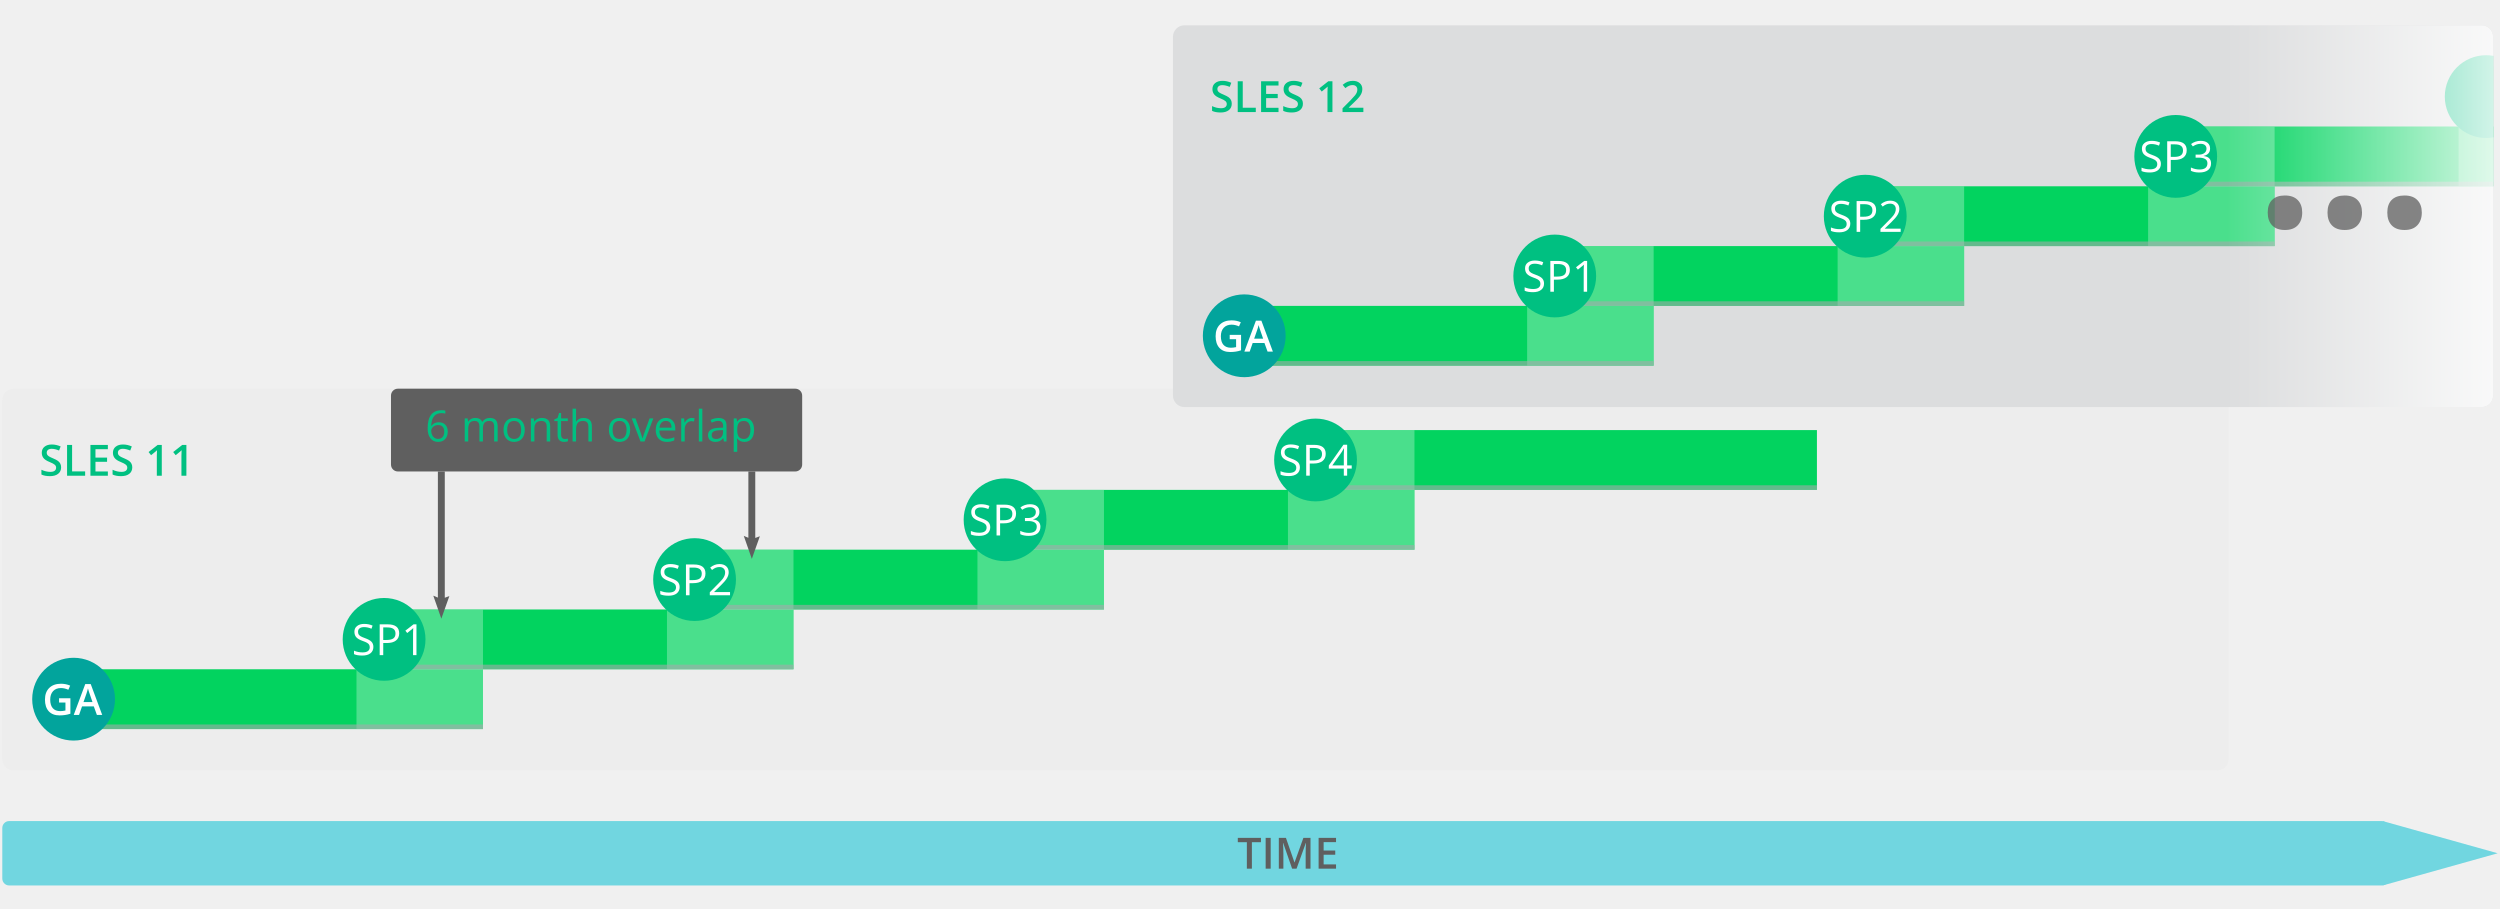
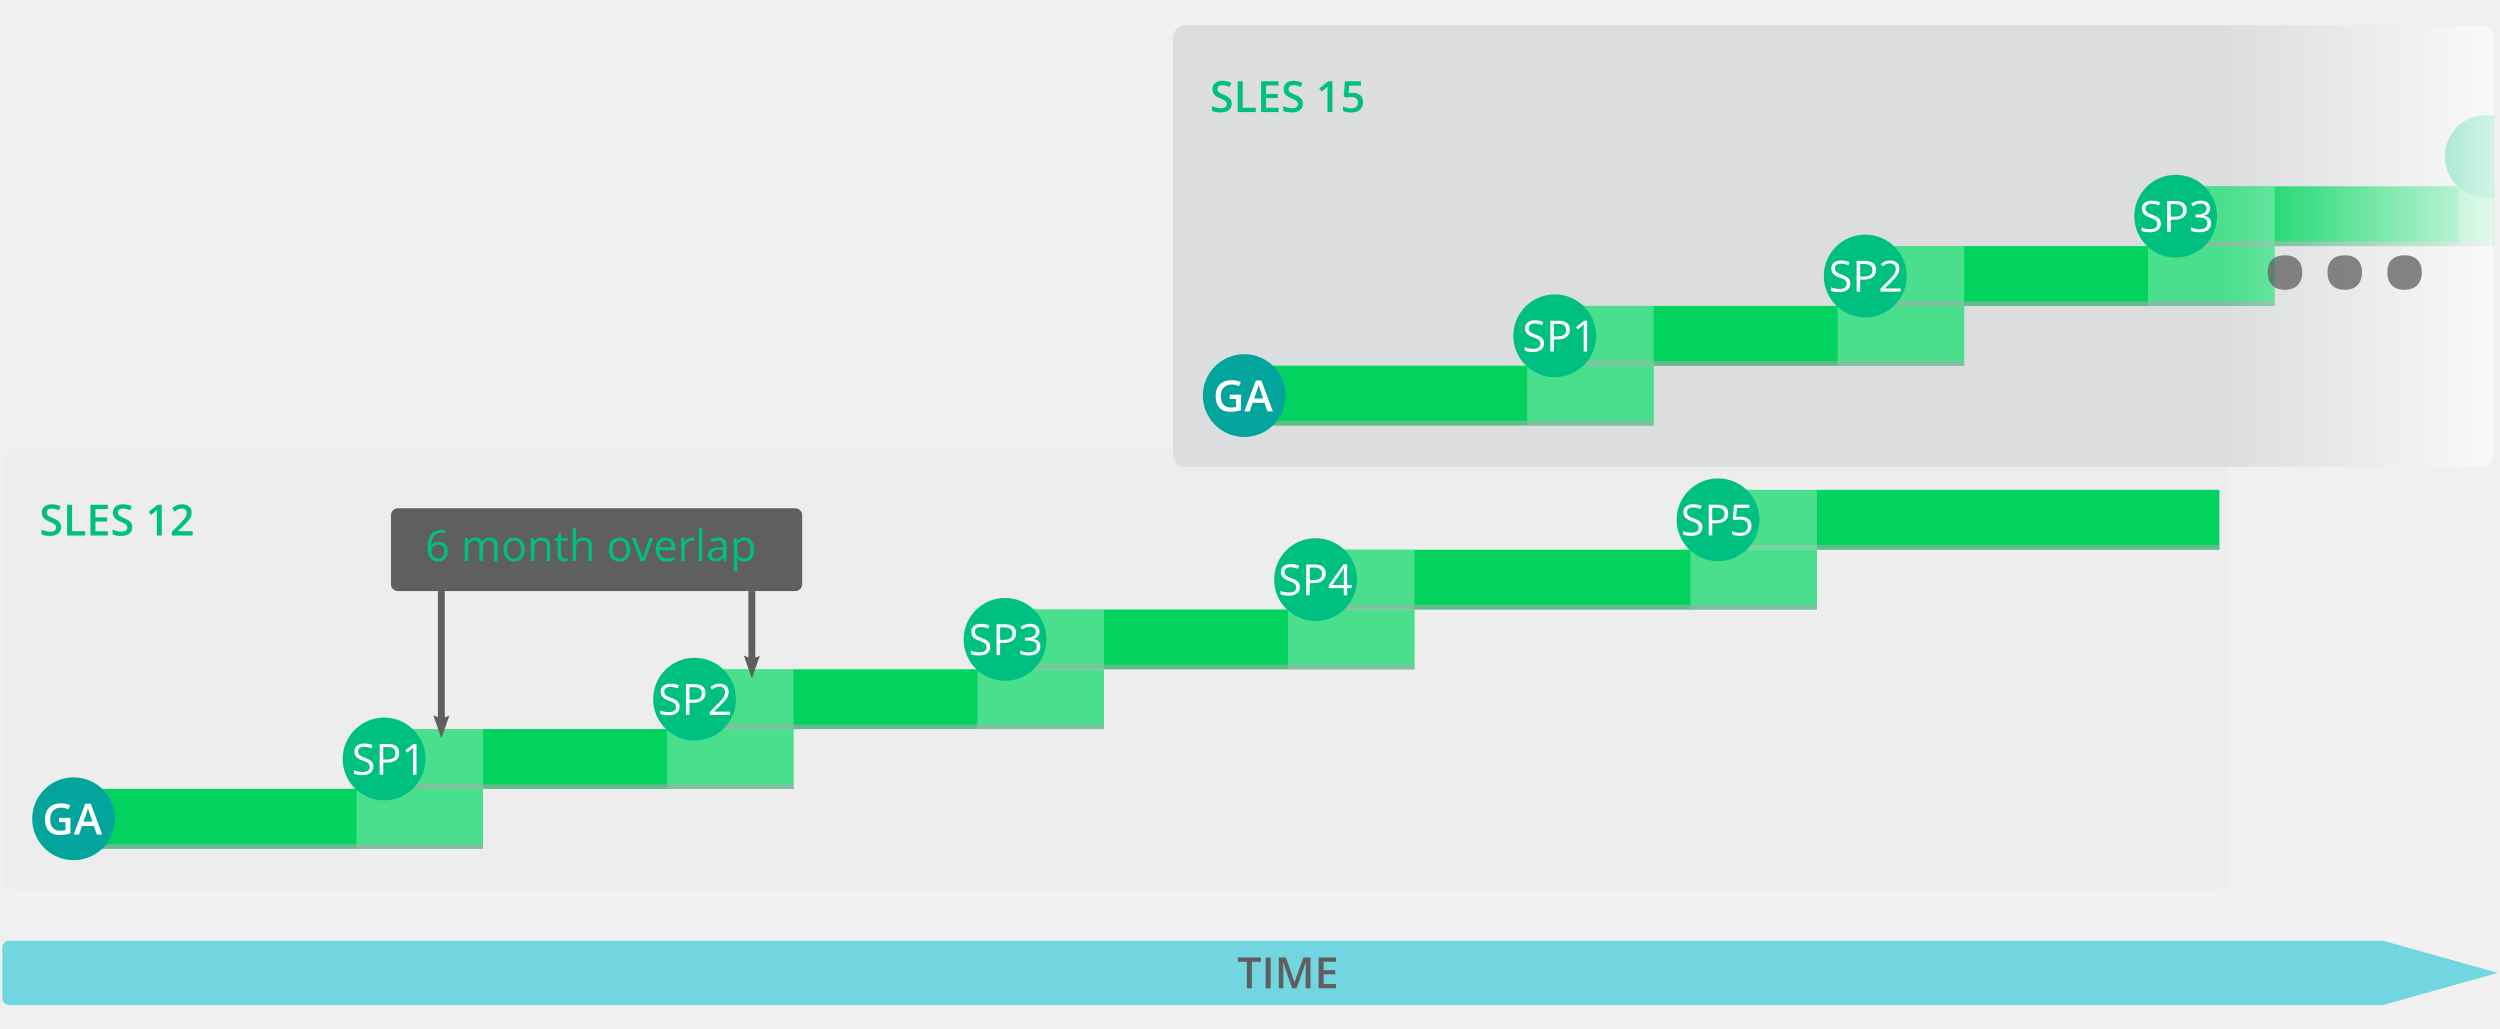
- <svg xmlns="http://www.w3.org/2000/svg" xmlns:xlink="http://www.w3.org/1999/xlink" width="1087" height="395" version="1.1">
+ <svg xmlns="http://www.w3.org/2000/svg" xmlns:xlink="http://www.w3.org/1999/xlink" id="svg137" version="1.1" height="447" width="1087">
  <defs id="defs86">
    <linearGradient id="linearGradient5393">
-       <stop style="stop-color:#ffffff;stop-" offset="0" id="stop5395" />
-       <stop style="stop-color:#ffffff;stop-opacity:0;" offset="1" id="stop5397" />
+       <stop id="stop5395" offset="0" style="stop-color:#ffffff;stop-" />
+       <stop id="stop5397" offset="1" style="stop-color:#ffffff;stop-opacity:0;" />
    </linearGradient>
-     <linearGradient xlink:href="#linearGradient5393" id="linearGradient5399" x1="1109.556" y1="41.785" x2="967.626" y2="41.785" gradientUnits="userSpaceOnUse" />
+     <linearGradient gradientTransform="matrix(1,0,0,1.156627,0,-1.722893)" gradientUnits="userSpaceOnUse" y2="41.785" x2="967.626" y1="41.785" x1="1109.556" id="linearGradient5399" xlink:href="#linearGradient5393" />
  </defs>
-   <rect ry="3" rx="3" y="357" x="1" height="28" width="1037.5" style="fill:#71d6e0" />
-   <path d="M 1086,371 1036,357 l 0,28 50,-14 z" style="fill:#71d6e0;" />
-   <text xml:space="preserve" style="font-weight:600;font-size:18.75px;font-family:'Open Sans';fill:#5f5f5f" x="537.93" y="377.692">TIME</text>
-   <rect ry="5" rx="5" y="169" x="1" height="166" width="968" style="fill:#ededed;" />
-   <rect style="fill:#02d35f" width="190" height="26" x="425" y="213" />
-   <rect style="fill:#02d35f" width="190" height="26" x="155" y="265" />
-   <text xml:space="preserve" style="font-weight:600;font-size:18.75px;font-family:'Open Sans';fill:#00c081" x="17.084" y="206.846">SLES 11</text>
-   <rect style="fill:#02d35f" width="190" height="26" x="20" y="291" />
-   <rect style="opacity:0.5;fill:#92ecba" width="55" height="52" x="155" y="265" />
-   <rect style="fill:#02d35f" width="190" height="26" x="290" y="239" />
-   <rect style="opacity:0.5;fill:#92ecba" width="55" height="52" x="290" y="239" />
-   <rect style="opacity:0.5;fill:#92ecba" width="55" height="52" x="425" y="213" />
-   <rect style="fill:#02d35f" width="230" height="26" x="560" y="187" />
-   <rect style="opacity:0.5;fill:#92ecba" width="55" height="52" x="560" y="187" />
-   <rect y="211" x="560" height="2" width="230" style="fill:#a7a9ac;fill-opacity:0.588" />
-   <rect y="289" x="155" height="2" width="190" style="fill:#a7a9ac;fill-opacity:0.588" />
-   <rect y="315" x="20" height="2" width="190" style="fill:#a7a9ac;fill-opacity:0.588" />
-   <rect y="263" x="290" height="2" width="190" style="fill:#a7a9ac;fill-opacity:0.588" />
-   <rect y="237" x="425" height="2" width="190" style="fill:#a7a9ac;fill-opacity:0.588" />
-   <rect ry="5" rx="5" y="11" x="510" height="166" width="574" style="fill:#dcddde;" />
-   <rect style="fill:#02d35f" width="150" height="26" x="934" y="55" />
-   <rect style="fill:#02d35f" width="190" height="26" x="664" y="107" />
-   <text xml:space="preserve" style="font-weight:600;font-size:18.75px;font-family:'Open Sans';fill:#00c081" x="526.084" y="48.728">SLES 12</text>
-   <rect style="fill:#02d35f" width="190" height="26" x="529" y="133" />
-   <rect style="opacity:0.5;fill:#92ecba" width="55" height="52" x="664" y="107" />
-   <rect style="fill:#02d35f" width="190" height="26" x="799" y="81" />
-   <rect style="opacity:0.5;fill:#92ecba" width="55" height="52" x="799" y="81" />
-   <rect style="opacity:0.5;fill:#92ecba" width="55" height="52" x="934" y="55" />
-   <rect style="opacity:0.5;fill:#92ecba" width="15" height="52" x="1069" y="29" />
-   <rect y="131" x="664" height="2" width="190" style="fill:#a7a9ac;fill-opacity:0.588" />
-   <rect y="157" x="529" height="2" width="190" style="fill:#a7a9ac;fill-opacity:0.588" />
-   <rect y="105" x="799" height="2" width="190" style="fill:#a7a9ac;fill-opacity:0.588" />
-   <rect y="79" x="934" height="2" width="150" style="fill:#a7a9ac;fill-opacity:0.588;" />
-   <circle r="18" cy="120" cx="676" style="fill:#00c081" />
-   <text y="126.848" x="661.952" style="font-size:18.75px;font-family:'Open Sans';fill:#ffffff" xml:space="preserve">S<tspan style="letter-spacing:-1px">P</tspan>1</text>
-   <circle r="18" cy="94" cx="811" style="fill:#00c081" />
-   <text y="100.829" x="795.118" style="font-size:18.75px;font-family:'Open Sans';fill:#ffffff" xml:space="preserve">S<tspan style="letter-spacing:-0.5px">P</tspan>2</text>
-   <circle r="18" cy="146" cx="541" style="fill:#02a49c" />
-   <text y="152.867" x="527.441" style="font-weight:600;font-size:18.75px;font-family:'Open Sans';fill:#ffffff" xml:space="preserve">GA</text>
-   <circle r="18" cy="68" cx="946" style="fill:#00c081" />
-   <text y="74.809" x="930.164" style="font-size:18.75px;font-family:'Open Sans';fill:#ffffff" xml:space="preserve">S<tspan style="letter-spacing:-0.5px">P</tspan>3</text>
-   <path style="fill:#00c081" d="m 1081,24 a 18,18 0 0 0 -18,18 18,18 0 0 0 18,18 18,18 0 0 0 3,-0.254 l 0,-35.475 A 18,18 0 0 0 1081,24 Z" />
-   <path style="fill:url(#linearGradient5399);" d="m 969,11 0,166 110,0 c 2.77,0 5,-2.23 5,-5 l 0,-156 c 0,-2.77 -2.23,-5 -5,-5 z" />
-   <path d="m 993.475,85 c -2.424,0 -4.275,0.639 -5.555,1.918 C 986.641,88.197 986,90.032 986,92.426 c 0,2.361 0.641,4.214 1.92,5.559 1.28,1.344 3.13,2.016 5.555,2.016 2.424,0 4.277,-0.671 5.557,-2.016 1.313,-1.377 1.969,-3.231 1.969,-5.559 0,-2.295 -0.64,-4.099 -1.92,-5.41 C 997.801,85.671 995.933,85 993.475,85 Z m 26,0 c -2.424,0 -4.275,0.639 -5.555,1.918 -1.279,1.279 -1.92,3.114 -1.92,5.508 0,2.361 0.64,4.214 1.92,5.559 1.28,1.344 3.131,2.016 5.555,2.016 2.424,0 4.275,-0.671 5.555,-2.016 1.313,-1.377 1.971,-3.231 1.971,-5.559 0,-2.295 -0.64,-4.099 -1.92,-5.41 C 1023.801,85.671 1021.933,85 1019.475,85 Z m 26,0 c -2.424,0 -4.275,0.639 -5.555,1.918 -1.279,1.279 -1.92,3.114 -1.92,5.508 0,2.361 0.64,4.214 1.92,5.559 1.28,1.344 3.131,2.016 5.555,2.016 2.424,0 4.275,-0.671 5.555,-2.016 1.313,-1.377 1.971,-3.231 1.971,-5.559 0,-2.295 -0.64,-4.099 -1.92,-5.41 C 1049.801,85.671 1047.932,85 1045.475,85 Z" style="fill:#5f5f5f;fill-opacity:0.75" />
-   <circle r="18" cy="304" cx="32" style="fill:#02a49c" />
-   <text y="310.867" x="18.441" style="font-weight:600;font-size:18.75px;font-family:'Open Sans';fill:#ffffff" xml:space="preserve">GA</text>
-   <circle r="18" cy="278" cx="167" style="fill:#00c081" />
-   <text y="284.848" x="152.952" style="font-size:18.75px;font-family:'Open Sans';fill:#ffffff" xml:space="preserve">S<tspan style="letter-spacing:-1px">P</tspan>1</text>
-   <circle r="18" cy="252" cx="302" style="fill:#00c081" />
-   <text y="258.829" x="286.118" style="font-size:18.75px;font-family:'Open Sans';fill:#ffffff" xml:space="preserve">S<tspan style="letter-spacing:-0.5px">P</tspan>2</text>
-   <circle r="18" cy="200" cx="572" style="fill:#00c081" />
-   <text y="206.809" x="555.803" style="font-size:18.75px;font-family:'Open Sans';fill:#ffffff" xml:space="preserve">S<tspan style="letter-spacing:-0.5px">P</tspan>4</text>
-   <circle r="18" cy="226" cx="437" style="fill:#00c081" />
-   <text y="232.809" x="421.164" style="font-size:18.75px;font-family:'Open Sans';fill:#ffffff" xml:space="preserve">S<tspan style="letter-spacing:-0.5px">P</tspan>3</text>
-   <rect style="fill:#5f5f5f" width="178.785" height="36" x="170" y="169" rx="3" ry="3" />
-   <text xml:space="preserve" style="font-size:18.75px;font-family:'Open Sans';fill:#00c081" x="184.864" y="191.943">6 month overlap</text>
-   <path style="fill:#5f5f5f" d="m 190.392,205 0,54.84 -2,-0.84 3.5,10 3.5,-9.846 -2,0.752 0,-54.906 -3,0 z" />
-   <path style="fill:#5f5f5f" d="m 325.392,205 0,28.84 -2,-0.84 3.5,10 3.5,-9.846 -2,0.752 0,-28.906 -3,0 z" />
+   <rect id="rect7" style="fill:#71d6e0" width="1037.5" height="28" x="1" y="409" rx="3" ry="3" />
+   <path id="path9" style="fill:#71d6e0" d="m 1086,423 -50,-14 v 28 z" />
+   <text id="text11" y="429.692" x="537.93" style="font-weight:600;font-size:18.75px;font-family:'Open Sans';fill:#5f5f5f" xml:space="preserve">TIME</text>
+   <rect id="rect13" style="fill:#ededed;stroke-width:1.075" width="968" height="192" x="1" y="195" rx="5" ry="5.783" />
+   <rect id="rect15" y="265" x="425" height="26" width="190" style="fill:#02d35f" />
+   <rect id="rect17" y="317" x="155" height="26" width="190" style="fill:#02d35f" />
+   <text id="text19" y="232.846" x="17.084" style="font-weight:600;font-size:18.75px;font-family:'Open Sans';fill:#00c081" xml:space="preserve">SLES 12</text>
+   <rect id="rect21" y="343" x="20" height="26" width="190" style="fill:#02d35f" />
+   <rect id="rect23" y="317" x="155" height="52" width="55" style="opacity:0.5;fill:#92ecba" />
+   <rect id="rect25" y="291" x="290" height="26" width="190" style="fill:#02d35f" />
+   <rect id="rect27" y="291" x="290" height="52" width="55" style="opacity:0.5;fill:#92ecba" />
+   <rect id="rect29" y="265" x="425" height="52" width="55" style="opacity:0.5;fill:#92ecba" />
+   <rect id="rect31" y="239" x="560" height="26" width="230" style="fill:#02d35f" />
+   <rect id="rect33" y="239" x="560" height="52" width="55" style="opacity:0.5;fill:#92ecba" />
+   <rect id="rect37" style="fill:#a7a9ac;fill-opacity:0.588" width="190" height="2" x="155" y="341" />
+   <rect id="rect39" style="fill:#a7a9ac;fill-opacity:0.588" width="190" height="2" x="20" y="367" />
+   <rect id="rect41" style="fill:#a7a9ac;fill-opacity:0.588" width="190" height="2" x="290" y="315" />
+   <rect id="rect43" style="fill:#a7a9ac;fill-opacity:0.588" width="190" height="2" x="425" y="289" />
+   <rect id="rect45" style="fill:#dcddde;stroke-width:1.075" width="574" height="192" x="510" y="11" rx="5" ry="5.783" />
+   <rect id="rect47" y="81" x="934" height="26" width="150" style="fill:#02d35f" />
+   <rect id="rect49" y="133" x="664" height="26" width="190" style="fill:#02d35f" />
+   <text id="text51" y="48.728" x="526.084" style="font-weight:600;font-size:18.75px;font-family:'Open Sans';fill:#00c081" xml:space="preserve">SLES 15</text>
+   <rect id="rect53" y="159" x="529" height="26" width="190" style="fill:#02d35f" />
+   <rect id="rect55" y="133" x="664" height="52" width="55" style="opacity:0.5;fill:#92ecba" />
+   <rect id="rect57" y="107" x="799" height="26" width="190" style="fill:#02d35f" />
+   <rect id="rect59" y="107" x="799" height="52" width="55" style="opacity:0.5;fill:#92ecba" />
+   <rect id="rect61" y="81" x="934" height="52" width="55" style="opacity:0.5;fill:#92ecba" />
+   <rect id="rect63" y="55" x="1069" height="52" width="15" style="opacity:0.5;fill:#92ecba" />
+   <rect id="rect65" style="fill:#a7a9ac;fill-opacity:0.588" width="190" height="2" x="664" y="157" />
+   <rect id="rect67" style="fill:#a7a9ac;fill-opacity:0.588" width="190" height="2" x="529" y="183" />
+   <rect id="rect69" style="fill:#a7a9ac;fill-opacity:0.588" width="190" height="2" x="799" y="131" />
+   <rect id="rect71" style="fill:#a7a9ac;fill-opacity:0.588" width="150" height="2" x="934" y="105" />
+   <circle id="circle73" style="fill:#00c081" cx="676" cy="146" r="18" />
+   <text id="text77" xml:space="preserve" style="font-size:18.75px;font-family:'Open Sans';fill:#ffffff" x="661.952" y="152.848">S<tspan id="tspan75" style="letter-spacing:-1px">P</tspan>1</text>
+   <circle id="circle79" style="fill:#00c081" cx="811" cy="120" r="18" />
+   <text id="text83" xml:space="preserve" style="font-size:18.75px;font-family:'Open Sans';fill:#ffffff" x="795.118" y="126.829">S<tspan id="tspan81" style="letter-spacing:-0.5px">P</tspan>2</text>
+   <circle id="circle85" style="fill:#02a49c" cx="541" cy="172" r="18" />
+   <text id="text87" xml:space="preserve" style="font-weight:600;font-size:18.75px;font-family:'Open Sans';fill:#ffffff" x="527.441" y="178.867">GA</text>
+   <circle id="circle89" style="fill:#00c081" cx="946" cy="94" r="18" />
+   <text id="text93" xml:space="preserve" style="font-size:18.75px;font-family:'Open Sans';fill:#ffffff" x="930.164" y="100.809">S<tspan id="tspan91" style="letter-spacing:-0.5px">P</tspan>3</text>
+   <path id="path95" d="m 1081,50 a 18,18 0 0 0 -18,18 18,18 0 0 0 18,18 18,18 0 0 0 3,-0.254 V 50.271 A 18,18 0 0 0 1081,50 Z" style="fill:#00c081" />
+   <path id="path97" d="m 969,11 v 192 h 110 c 2.77,0 5,-2.579 5,-5.783 V 16.783 C 1084,13.579 1081.77,11 1079,11 Z" style="fill:url(#linearGradient5399);stroke-width:1.075" />
+   <path id="path99" style="fill:#5f5f5f;fill-opacity:0.75" d="m 993.475,111 c -2.424,0 -4.275,0.639 -5.555,1.918 -1.279,1.279 -1.92,3.114 -1.92,5.508 0,2.361 0.641,4.214 1.92,5.559 1.28,1.344 3.13,2.016 5.555,2.016 2.424,0 4.277,-0.671 5.557,-2.016 1.313,-1.377 1.969,-3.231 1.969,-5.559 0,-2.295 -0.64,-4.099 -1.92,-5.41 C 997.801,111.671 995.933,111 993.475,111 Z m 26,0 c -2.424,0 -4.275,0.639 -5.555,1.918 -1.279,1.279 -1.92,3.114 -1.92,5.508 0,2.361 0.64,4.214 1.92,5.559 1.28,1.344 3.131,2.016 5.555,2.016 2.424,0 4.275,-0.671 5.555,-2.016 1.313,-1.377 1.971,-3.231 1.971,-5.559 0,-2.295 -0.64,-4.099 -1.92,-5.41 C 1023.801,111.671 1021.933,111 1019.475,111 Z m 26,0 c -2.424,0 -4.275,0.639 -5.555,1.918 -1.279,1.279 -1.92,3.114 -1.92,5.508 0,2.361 0.64,4.214 1.92,5.559 1.28,1.344 3.131,2.016 5.555,2.016 2.424,0 4.275,-0.671 5.555,-2.016 1.313,-1.377 1.971,-3.231 1.971,-5.559 0,-2.295 -0.64,-4.099 -1.92,-5.41 C 1049.801,111.671 1047.932,111 1045.475,111 Z" />
+   <circle id="circle101" style="fill:#02a49c" cx="32" cy="356" r="18" />
+   <text id="text103" xml:space="preserve" style="font-weight:600;font-size:18.75px;font-family:'Open Sans';fill:#ffffff" x="18.441" y="362.867">GA</text>
+   <circle id="circle105" style="fill:#00c081" cx="167" cy="330" r="18" />
+   <text id="text109" xml:space="preserve" style="font-size:18.75px;font-family:'Open Sans';fill:#ffffff" x="152.952" y="336.848">S<tspan id="tspan107" style="letter-spacing:-1px">P</tspan>1</text>
+   <circle id="circle111" style="fill:#00c081" cx="302" cy="304" r="18" />
+   <text id="text115" xml:space="preserve" style="font-size:18.75px;font-family:'Open Sans';fill:#ffffff" x="286.118" y="310.829">S<tspan id="tspan113" style="letter-spacing:-0.5px">P</tspan>2</text>
+   <circle id="circle123" style="fill:#00c081" cx="437" cy="278" r="18" />
+   <text id="text127" xml:space="preserve" style="font-size:18.75px;font-family:'Open Sans';fill:#ffffff" x="421.164" y="284.809">S<tspan id="tspan125" style="letter-spacing:-0.5px">P</tspan>3</text>
+   <rect id="rect129" ry="3" rx="3" y="221" x="170" height="36" width="178.785" style="fill:#5f5f5f" />
+   <text id="text131" y="243.943" x="184.864" style="font-size:18.75px;font-family:'Open Sans';fill:#00c081" xml:space="preserve">6 month overlap</text>
+   <path id="path133" d="m 190.392,257 v 54.84 l -2,-0.84 3.5,10 3.5,-9.846 -2,0.752 V 257 Z" style="fill:#5f5f5f" />
+   <path id="path135" d="m 325.392,257 v 28.84 l -2,-0.84 3.5,10 3.5,-9.846 -2,0.752 V 257 Z" style="fill:#5f5f5f" />
+   <rect id="rect31-5" y="213" x="735" height="26" width="230" style="fill:#02d35f" />
+   <rect id="rect35-2" style="fill:#a7a9ac;fill-opacity:0.588" width="230" height="2" x="735" y="237" />
+   <rect id="rect33-6" y="213" x="735" height="52" width="55" style="opacity:0.5;fill:#92ecba" />
+   <rect id="rect35" style="fill:#a7a9ac;fill-opacity:0.588" width="230" height="2" x="560" y="263" />
+   <circle id="circle117" style="fill:#00c081" cx="572" cy="252" r="18" />
+   <text id="text121" xml:space="preserve" style="font-size:18.75px;font-family:'Open Sans';fill:#ffffff" x="555.803" y="258.809">S<tspan id="tspan119" style="letter-spacing:-0.5px">P</tspan>4</text>
+   <circle id="circle117-9" style="fill:#00c081" cx="747" cy="226" r="18" />
+   <text id="text121-1" xml:space="preserve" style="font-size:18.75px;font-family:'Open Sans';fill:#ffffff" x="730.802" y="232.809">S<tspan id="tspan119-2" style="letter-spacing:-0.5px">P5</tspan>
+   </text>
</svg>
